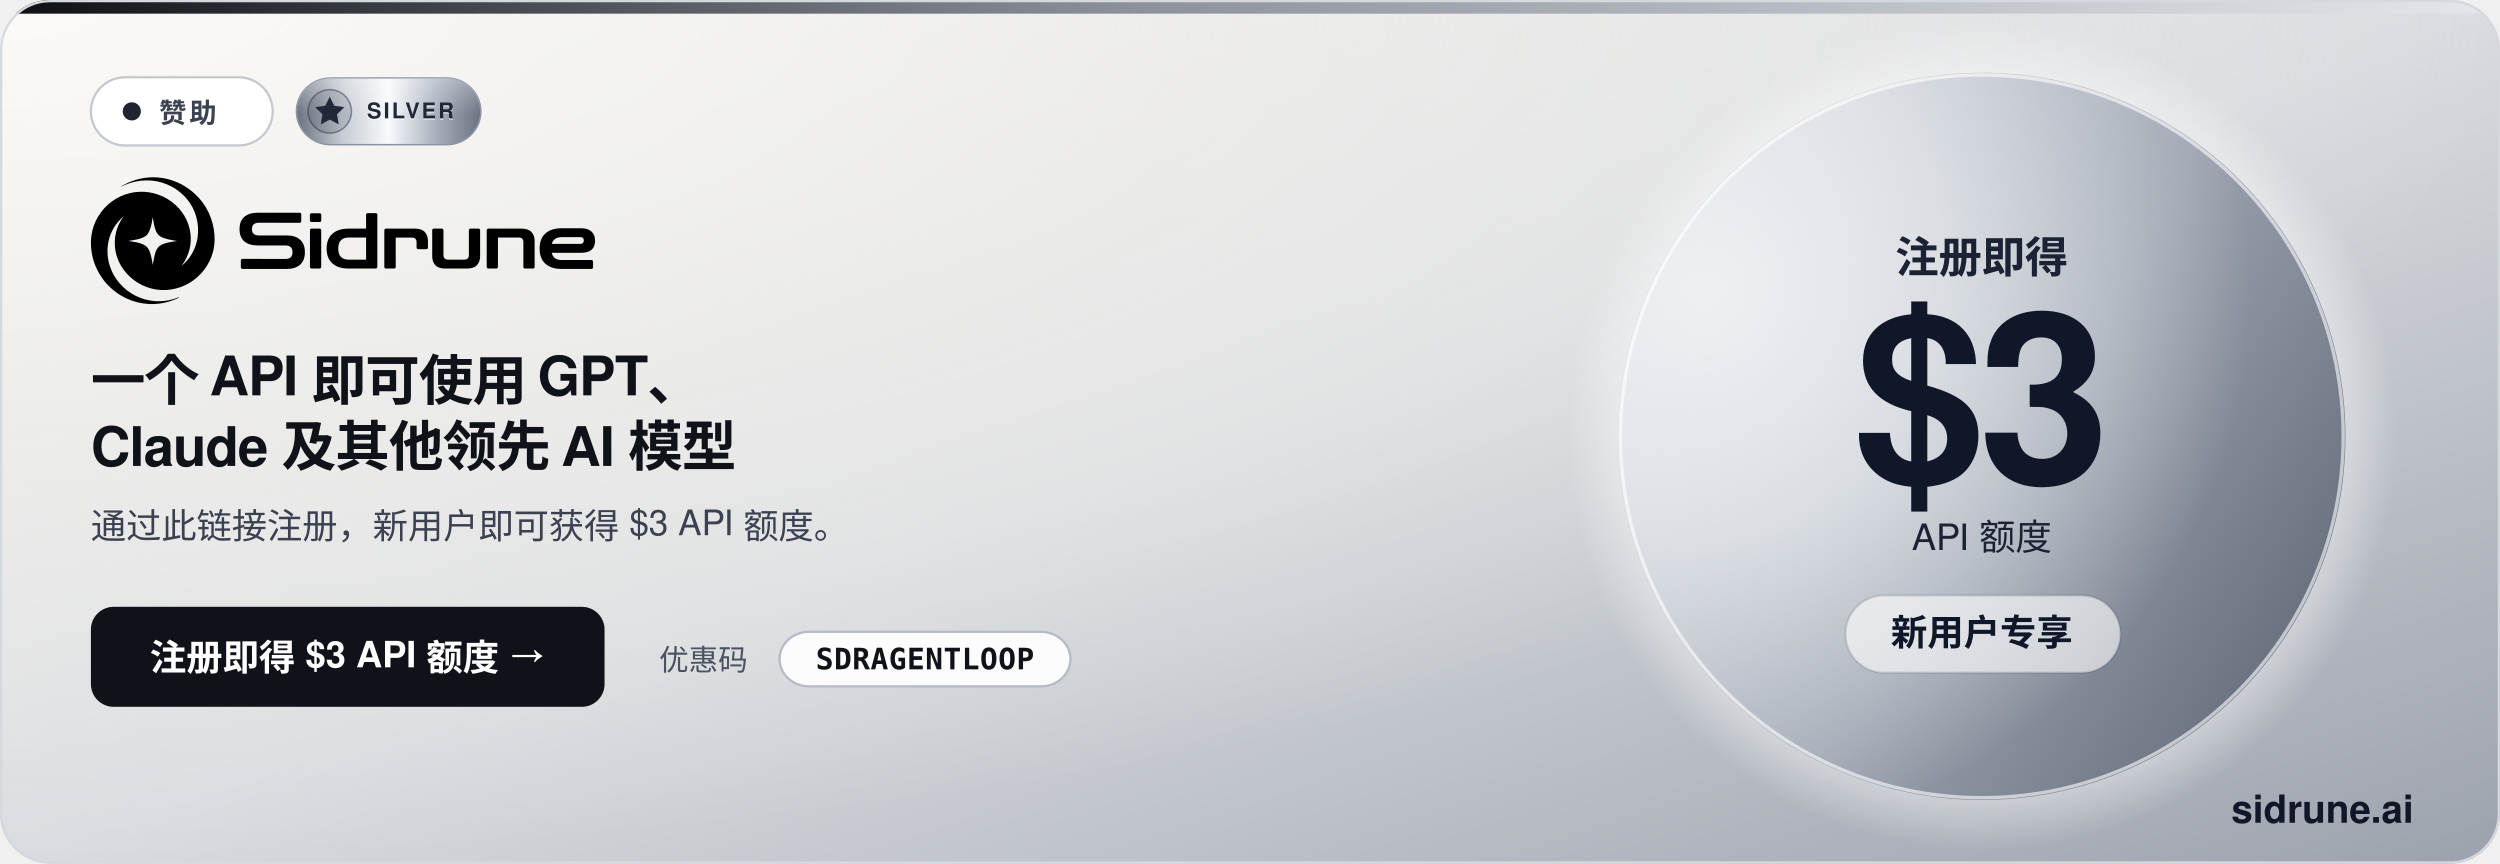
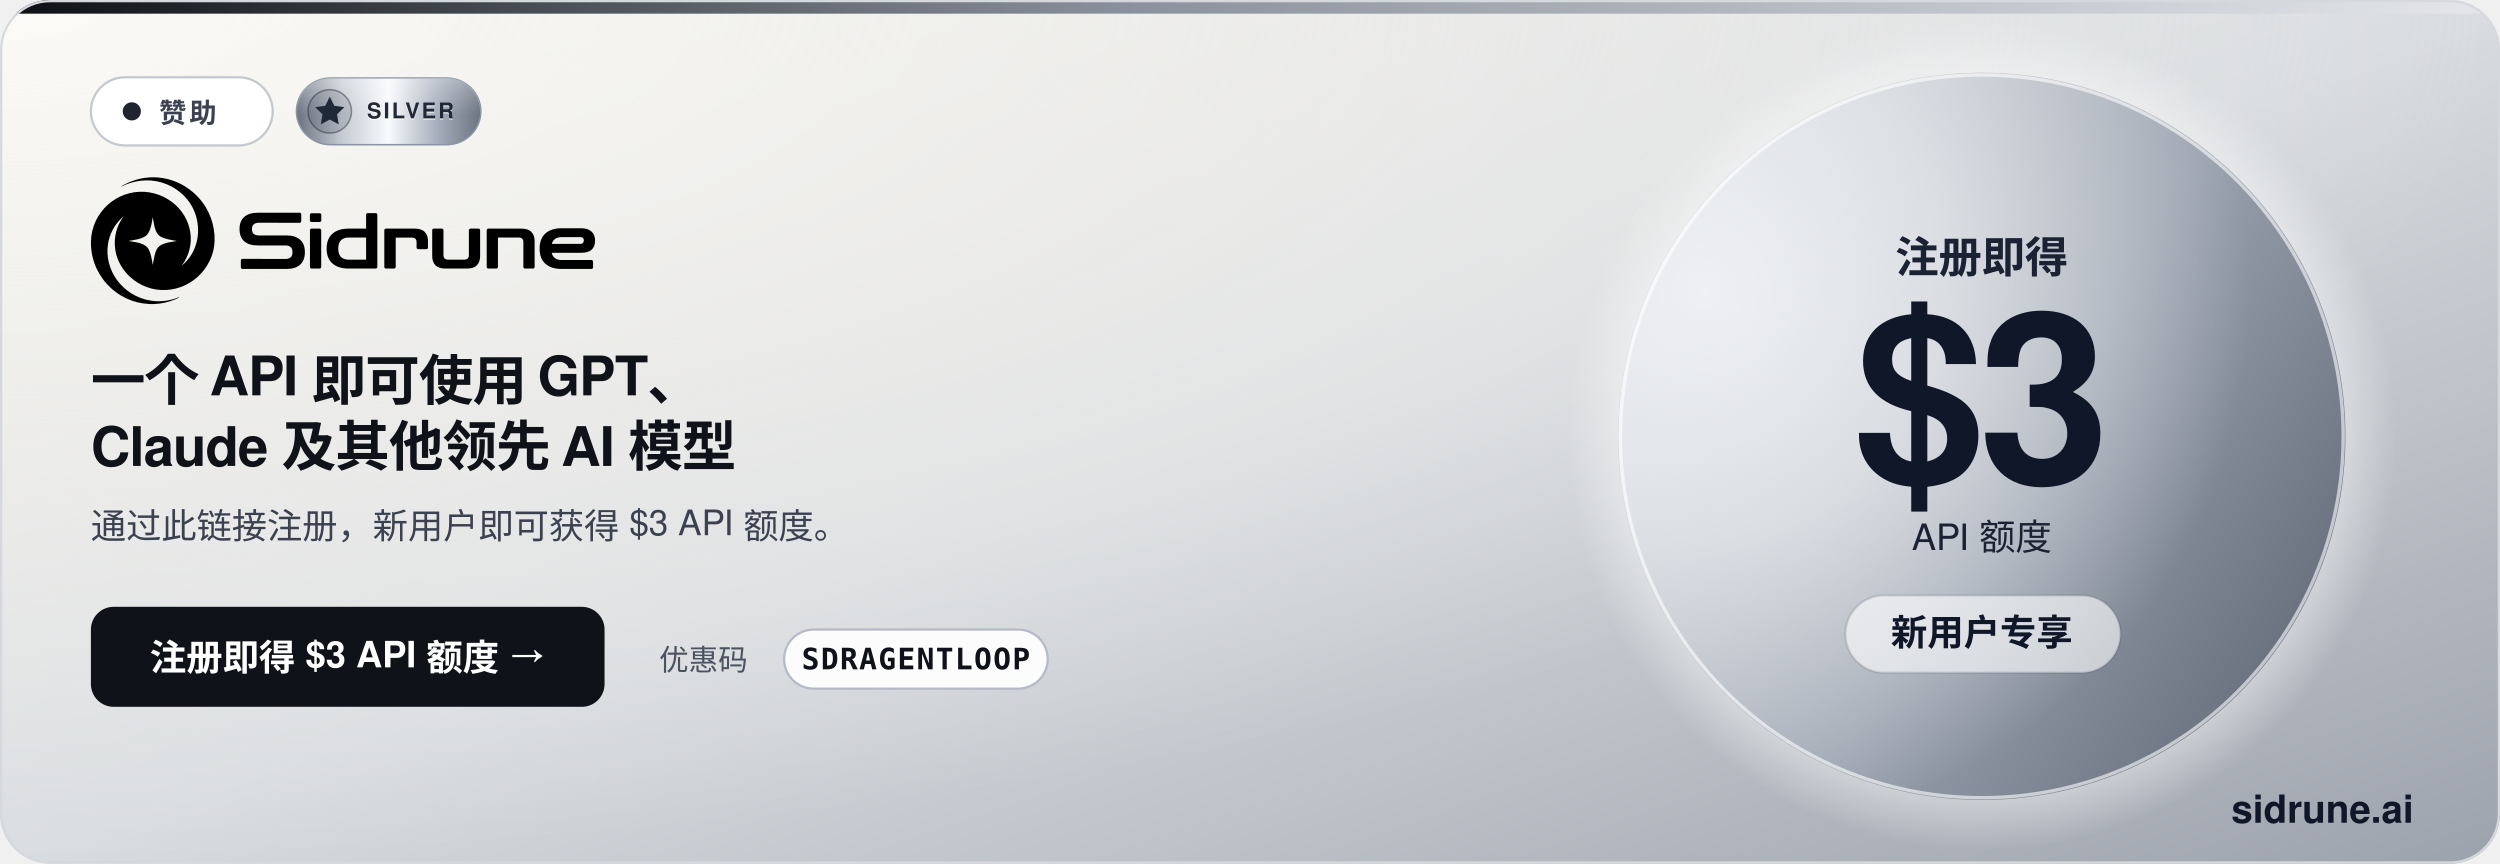
<svg xmlns="http://www.w3.org/2000/svg" width="1100" height="380" viewBox="0 0 1100 380" role="img" aria-label="Sidrune AI (Silver Sponsor): 一个 API 即可使用 GPT、Claude 及其他领先 AI 模型. 注册即得 $3 API 额度.">
  <defs>
    <linearGradient id="bg" x1="0" y1="0" x2="1" y2="1">
      <stop offset="0" stop-color="#f4f3ef" />
      <stop offset=".5" stop-color="#d9dce0" />
      <stop offset="1" stop-color="#9ca2ac" />
    </linearGradient>
    <radialGradient id="hl" cx="0" cy="0" r="1" gradientUnits="objectBoundingBox">
      <stop offset="0" stop-color="#fbfaf7" />
      <stop offset=".5" stop-color="#f1f0ec" stop-opacity=".6" />
      <stop offset="1" stop-color="#f1f0ec" stop-opacity="0" />
    </radialGradient>
    <linearGradient id="stripe" x1="0" y1="0" x2="1" y2="0">
      <stop offset="0" stop-color="#0b0d12" />
      <stop offset=".45" stop-color="#8b919c" />
      <stop offset="1" stop-color="#e5e7eb" />
    </linearGradient>
    <radialGradient id="orbHl" cx=".12" cy=".3" r=".75">
      <stop offset="0" stop-color="#eef0f3" />
      <stop offset=".45" stop-color="#eef0f3" stop-opacity=".7" />
      <stop offset="1" stop-color="#eef0f3" stop-opacity="0" />
    </radialGradient>
    <linearGradient id="orb" x1="0" y1=".2" x2="1" y2=".8">
      <stop offset="0" stop-color="#c9cdd4" />
      <stop offset=".55" stop-color="#9aa2ae" />
      <stop offset="1" stop-color="#626a79" />
    </linearGradient>
    <radialGradient id="orbGlow" cx=".5" cy=".5" r=".5">
      <stop offset=".88" stop-color="#ffffff" stop-opacity=".35" />
      <stop offset="1" stop-color="#ffffff" stop-opacity="0" />
    </radialGradient>
    <clipPath id="card">
      <rect width="1100" height="380" rx="22" />
    </clipPath>
  </defs>
  <g clip-path="url(#card)">
    <rect width="1100" height="380" fill="url(#bg)" />
    <rect width="1100" height="380" fill="url(#hl)" />
    <rect width="1100" height="6" fill="url(#stripe)" />
    <rect x=".5" y=".5" width="1099" height="379" rx="21.5" fill="none" stroke="#d5d8dd" />
  </g>
  <rect x="40" y="34" width="80" height="30" rx="15" fill="#ffffff" stroke="#c4c8cf" />
  <circle cx="58" cy="49" r="4" fill="#1f2430" />
  <text x="70" y="54" font-family="-apple-system, BlinkMacSystemFont, 'Segoe UI', Helvetica, Arial, sans-serif" font-size="12" font-weight="700" letter-spacing="1.3" fill="#3b4150">赞助</text>
  <svg x="130" y="34" width="82" height="30" viewBox="0 0 120 44">
    <defs>
      <linearGradient id="bm" x1="0" y1="0" x2="1" y2="0">
        <stop offset="0.00" stop-color="#6b7280" />
        <stop offset="0.25" stop-color="#c7ccd4" />
        <stop offset="0.50" stop-color="#f8fafc" />
        <stop offset="0.75" stop-color="#aab2bf" />
        <stop offset="1.00" stop-color="#6b7280" />
      </linearGradient>
      <linearGradient id="bs" x1="0" y1="0" x2="0" y2="1">
        <stop offset="0" stop-color="#fff" stop-opacity=".32" />
        <stop offset=".55" stop-color="#fff" stop-opacity="0" />
      </linearGradient>
    </defs>
    <rect x=".5" y=".5" width="119" height="43" rx="22" fill="url(#bm)" stroke="#8b95a5" />
    <rect x=".5" y=".5" width="119" height="43" rx="22" fill="url(#bs)" />
    <circle cx="22" cy="22" r="14" fill="#1f2937" fill-opacity=".14" stroke="#1f2937" stroke-opacity=".45" />
    <path d="M22 12.5l2.9 5.9 6.5.9-4.7 4.6 1.1 6.5L22 27.3l-5.8 3.1 1.1-6.5-4.7-4.6 6.5-.9z" fill="#1f2937" />
    <text x="46" y="27.5" text-anchor="start" font-family="-apple-system, BlinkMacSystemFont, 'Segoe UI', Helvetica, Arial, sans-serif" font-size="14" font-weight="800" letter-spacing="1.4" fill="#ffffff" fill-opacity=".55">SILVER</text>
    <text x="46" y="26.5" text-anchor="start" font-family="-apple-system, BlinkMacSystemFont, 'Segoe UI', Helvetica, Arial, sans-serif" font-size="14" font-weight="800" letter-spacing="1.4" fill="#1f2937">SILVER</text>
  </svg>
  <svg x="40" y="78" width="222" height="56" viewBox="0 0 555 140" fill="none">
    <path d="M166.677 100.837C165.714 100.837 164.933 100.056 164.933 99.093V91.495C164.933 90.531 165.716 89.75 166.68 89.752L213.976 89.834C216.478 89.834 218.383 89.265 219.691 88.128C221.055 86.934 221.738 85.029 221.738 82.413C221.738 79.798 221.055 77.921 219.691 76.784C218.383 75.59 216.478 74.993 213.976 74.993H183.442C177.13 74.993 172.212 73.486 168.686 70.473C165.218 67.402 163.483 62.91 163.483 56.997C163.483 51.083 165.218 46.619 168.686 43.606C172.212 40.535 177.13 39 183.442 39H229.632C230.595 39 231.376 39.781 231.376 40.744V48.341C231.376 49.305 230.593 50.087 229.629 50.085L184.892 50.003C182.447 50.003 180.542 50.571 179.177 51.709C177.812 52.789 177.13 54.551 177.13 56.997C177.13 59.442 177.812 61.233 179.177 62.37C180.542 63.45 182.447 63.99 184.892 63.99H215.426C221.738 63.99 226.628 65.554 230.096 68.682C233.622 71.752 235.384 76.329 235.384 82.413C235.384 88.441 233.622 93.018 230.096 96.145C226.628 99.273 221.738 100.837 215.426 100.837H166.677Z" fill="black" />
    <path d="M242.699 100.41C241.736 100.41 240.956 99.629 240.956 98.666V58.228C240.956 57.266 241.736 56.485 242.699 56.485H251.579C252.542 56.485 253.323 57.266 253.323 58.228V98.666C253.323 99.629 252.542 100.41 251.579 100.41H242.699ZM242.614 49.235C241.651 49.235 240.87 48.454 240.87 47.491V41.341C240.87 40.378 241.651 39.597 242.614 39.597H251.665C252.628 39.597 253.408 40.378 253.408 41.341V47.491C253.408 48.454 252.628 49.235 251.665 49.235H242.614Z" fill="black" />
    <path d="M315.064 98.666C315.064 99.629 314.284 100.41 313.321 100.41H302.697V41.17C302.697 40.207 303.478 39.426 304.441 39.426H313.321C314.284 39.426 315.064 40.207 315.064 41.17V98.666ZM312.932 100.41H283.506C275.887 100.41 269.945 98.534 265.68 94.781C261.416 91.028 259.283 85.598 259.283 78.49C259.283 71.326 261.416 65.867 265.68 62.114C269.945 58.361 275.887 56.485 283.506 56.485H312.079V66.293H283.506C279.81 66.293 276.967 67.317 274.977 69.364C273.044 71.354 272.077 74.396 272.077 78.49C272.077 82.527 273.044 85.569 274.977 87.616C276.967 89.606 279.81 90.602 283.506 90.602H312.932V100.41Z" fill="black" />
    <path d="M324.496 100.41C323.533 100.41 322.753 99.629 322.753 98.666V58.228C322.753 57.266 323.533 56.485 324.496 56.485H356.358C361.304 56.485 364.944 57.736 367.275 60.238C369.606 62.683 370.772 65.924 370.772 69.961V77.344C370.772 78.306 369.991 79.087 369.028 79.087H359.978C359.015 79.087 358.234 78.306 358.234 77.344V71.496C358.234 68.085 356.528 66.379 353.116 66.379H335.29V98.666C335.29 99.629 334.51 100.41 333.547 100.41H324.496Z" fill="black" />
    <path d="M389.841 100.41C384.837 100.41 381.17 99.159 378.839 96.657C376.564 94.155 375.427 90.914 375.427 86.934V58.228C375.427 57.266 376.208 56.485 377.171 56.485H386.051C387.014 56.485 387.794 57.266 387.794 58.228V85.484C387.794 88.896 389.5 90.602 392.912 90.602H410.652C414.064 90.602 415.77 88.896 415.77 85.484V58.228C415.77 57.266 416.551 56.485 417.514 56.485H426.394C427.357 56.485 428.137 57.266 428.137 58.228V86.934C428.137 90.914 426.972 94.155 424.64 96.657C422.366 99.159 418.727 100.41 413.723 100.41H389.841Z" fill="black" />
    <path d="M437.111 100.41C436.148 100.41 435.368 99.629 435.368 98.666V58.228C435.368 57.266 436.148 56.485 437.111 56.485H473.664C478.668 56.485 482.307 57.736 484.581 60.238C486.913 62.683 488.078 65.924 488.078 69.961V98.666C488.078 99.629 487.298 100.41 486.335 100.41H477.455C476.492 100.41 475.711 99.629 475.711 98.666V71.411C475.711 67.999 474.005 66.293 470.593 66.293H447.735V98.666C447.735 99.629 446.954 100.41 445.991 100.41H437.111Z" fill="black" />
    <path d="M517.816 100.837C510.196 100.837 504.254 98.96 499.99 95.207C495.725 91.398 493.593 85.825 493.593 78.49C493.593 71.098 495.725 65.526 499.99 61.773C504.254 57.963 510.196 56.058 517.816 56.058H539.139C544.142 56.058 547.952 57.252 550.568 59.641C553.24 61.972 554.576 65.327 554.576 69.705C554.576 78.632 549.431 83.096 539.139 83.096H506.898C508.092 88.384 511.732 91.028 517.816 91.028H550.615C551.578 91.028 552.359 91.809 552.359 92.772V99.093C552.359 100.056 551.578 100.837 550.615 100.837H517.816ZM517.816 65.867C511.959 65.867 508.348 68.34 506.984 73.287H538.542C539.679 73.287 540.56 72.946 541.186 72.264C541.868 71.582 542.209 70.643 542.209 69.449C542.209 67.061 540.987 65.867 538.542 65.867H517.816Z" fill="black" />
    <path d="M44.235 4.62C57.028 -0.439 71.083 -1.37 84.431 1.959C102.102 6.455 117.272 17.769 126.62 33.424C134.978 47.528 138.457 65.863 134.342 81.855C130.526 96.213 121.258 108.516 108.509 116.146C95.806 123.62 80.882 126.1 66.54 122.379C52.503 118.74 40.467 109.71 33.048 97.25C26.378 85.884 24.518 72.327 27.88 59.584C29.178 54.732 31.242 50.118 33.993 45.916C34.731 44.782 35.467 43.866 36.214 42.792C35.207 43.522 33.599 45.121 32.666 46.041C25.255 53.469 20.397 63.061 18.795 73.431C16.612 87.065 20.342 101.499 28.415 112.644C37.254 124.995 50.679 133.285 65.682 135.653C74.662 137.077 83.854 136.328 92.486 133.47C93.365 133.172 95.763 132.362 96.456 131.989C96.933 132.112 96.806 132.004 97.019 132.348C91.26 135.385 83.354 137.791 76.921 138.736C59.442 141.385 41.63 136.914 27.473 126.325C12.951 115.619 3.306 99.556 0.684 81.705C-1.565 66.004 1.674 51.04 11.267 38.264C20.077 26.48 33.185 18.653 47.737 16.483C62.406 14.368 77.311 18.219 89.12 27.175C111.458 44.057 116.927 74.736 99.793 97.321C117.364 83.149 122.142 59.018 114.144 38.348C108.756 24.424 97.499 13.624 83.816 7.87C68.723 1.524 52.871 2.234 37.835 8.202C36.673 8.834 34.601 9.749 33.371 10.282L33.203 10.144C34.126 9.347 36.995 7.82 37.875 7.471C39.544 6.475 42.38 5.353 44.235 4.62ZM67.894 44.065C67.176 49.953 65.386 60.824 60.353 64.501C55.298 68.195 47.264 68.949 41.227 70.067C48.218 71.333 58.62 71.916 62.842 78.202C65.392 81.998 66.472 87.689 67.296 92.138C67.441 92.918 67.81 95.783 68.014 96.31C68.294 95.761 68.704 92.575 68.847 91.769C69.222 89.679 69.659 87.602 70.16 85.539C71.579 79.728 73.544 75.638 79.586 73.379C83.966 71.742 89.967 70.69 94.641 70.088C89.253 69.155 80.571 67.888 76.079 64.905C74.935 64.147 73.944 63.179 73.157 62.054C70.309 58.051 69.553 52.355 68.647 47.644C68.542 47.099 68.192 44.35 67.894 44.065ZM33.197 10.339C33.114 10.359 33.17 10.352 33.028 10.311C33.061 10.274 33.101 10.236 33.147 10.194L33.197 10.339ZM33.203 10.144C33.183 10.161 33.165 10.178 33.147 10.194L33.134 10.157L33.171 10.118L33.203 10.144Z" fill="black" />
  </svg>
  <text x="40" y="176" font-family="-apple-system, BlinkMacSystemFont, 'Segoe UI', Helvetica, Arial, sans-serif" font-size="24" font-weight="800" letter-spacing="-0.4" fill="#0f1218">一个 API 即可使用 GPT、</text>
  <text x="40" y="205" font-family="-apple-system, BlinkMacSystemFont, 'Segoe UI', Helvetica, Arial, sans-serif" font-size="24" font-weight="800" letter-spacing="-0.4" fill="#0f1218">Claude 及其他领先 AI 模型</text>
  <text x="40" y="237" font-family="-apple-system, BlinkMacSystemFont, 'Segoe UI', Helvetica, Arial, sans-serif" font-size="15.5" fill="#3b4150">通过此链接注册，新用户即可获得 $3 API 额度。</text>
  <rect x="40" y="267" width="226" height="44" rx="10" fill="#0f1218" />
  <text x="153" y="295" text-anchor="middle" font-family="-apple-system, BlinkMacSystemFont, 'Segoe UI', Helvetica, Arial, sans-serif" font-size="16" font-weight="800" fill="#ffffff">注册即得 $3 API 额度 →</text>
  <text x="290" y="295" font-family="-apple-system, BlinkMacSystemFont, 'Segoe UI', Helvetica, Arial, sans-serif" font-size="13" fill="#4b5260">优惠码</text>
-   <rect x="343" y="278" width="128" height="24" rx="13" fill="#ffffff" fill-opacity=".92" stroke="#b4bbc6" stroke-width="1" />
-   <text x="407" y="294.5" text-anchor="middle" font-family="'SF Mono', ui-monospace, Menlo, Consolas, monospace" font-size="13" font-weight="800" letter-spacing=".2" fill="#0f1218">SDRAGENTLOOP</text>
+   <rect x="345" y="277" width="116" height="26" rx="13" fill="#ffffff" fill-opacity=".92" stroke="#b4bbc6" stroke-width="1" />
+   <text x="403" y="294.5" text-anchor="middle" font-family="'SF Mono', ui-monospace, Menlo, Consolas, monospace" font-size="13" font-weight="800" letter-spacing=".6" fill="#0f1218">SDRAGENTLOOP</text>
  <circle cx="872" cy="192" r="182" fill="url(#orbGlow)" />
  <circle cx="872" cy="192" r="160" fill="url(#orb)" />
  <circle cx="872" cy="192" r="160" fill="url(#orbHl)" />
  <circle cx="872" cy="192" r="159" fill="none" stroke="#ffffff" stroke-opacity=".6" stroke-width="1.5" />
  <text x="872" y="120" text-anchor="middle" font-family="-apple-system, BlinkMacSystemFont, 'Segoe UI', Helvetica, Arial, sans-serif" font-size="19.0" font-weight="600" fill="#1b2234">注册即得</text>
  <text x="872" y="212" text-anchor="middle" font-family="-apple-system, BlinkMacSystemFont, 'Segoe UI', Helvetica, Arial, sans-serif" font-size="104" font-weight="800" letter-spacing="-3" fill="#0f1729">$3</text>
  <text x="872" y="242" text-anchor="middle" font-family="-apple-system, BlinkMacSystemFont, 'Segoe UI', Helvetica, Arial, sans-serif" font-size="16" fill="#1b2234">API 额度</text>
  <rect x="812" y="262" width="121" height="34" rx="17" fill="#ffffff" fill-opacity=".6" stroke="#0f1729" stroke-opacity=".12" />
  <text x="872" y="284" text-anchor="middle" font-family="-apple-system, BlinkMacSystemFont, 'Segoe UI', Helvetica, Arial, sans-serif" font-size="16" font-weight="700" fill="#0f1729">新用户专享</text>
  <text x="1062" y="362" text-anchor="end" font-family="-apple-system, BlinkMacSystemFont, 'Segoe UI', Helvetica, Arial, sans-serif" font-size="17" font-weight="800" fill="#0f1729">sidrune.ai</text>
</svg>
